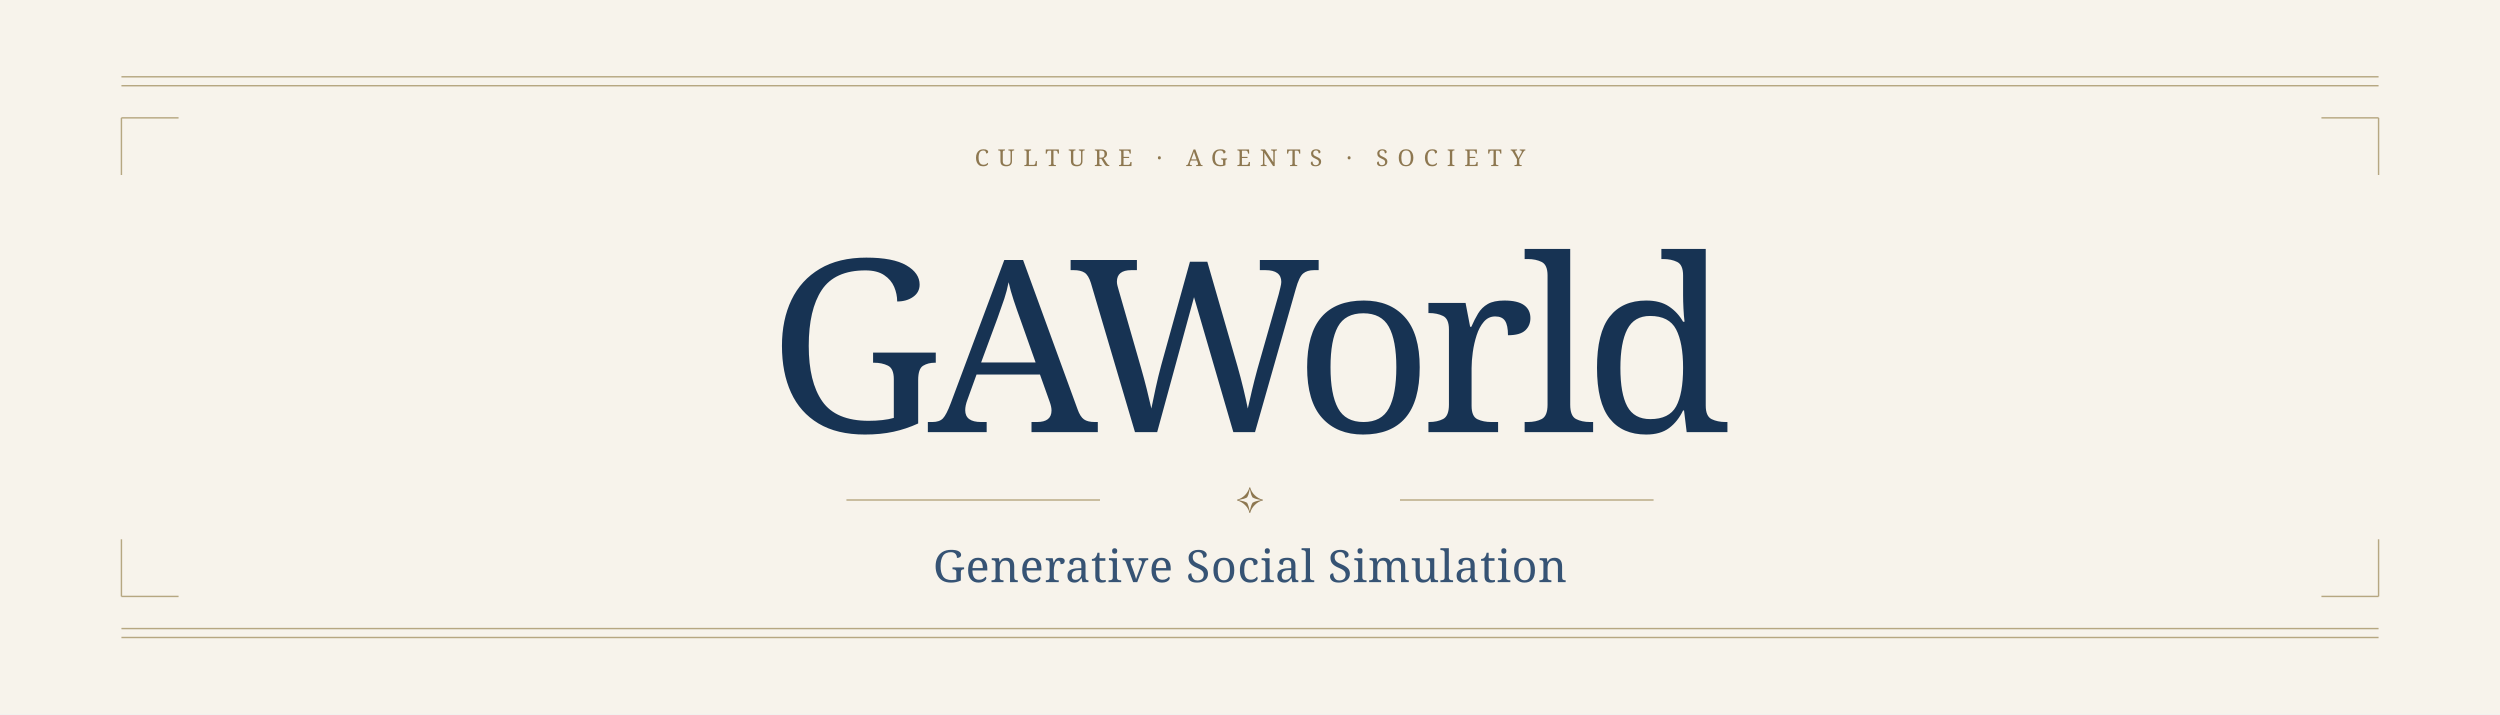
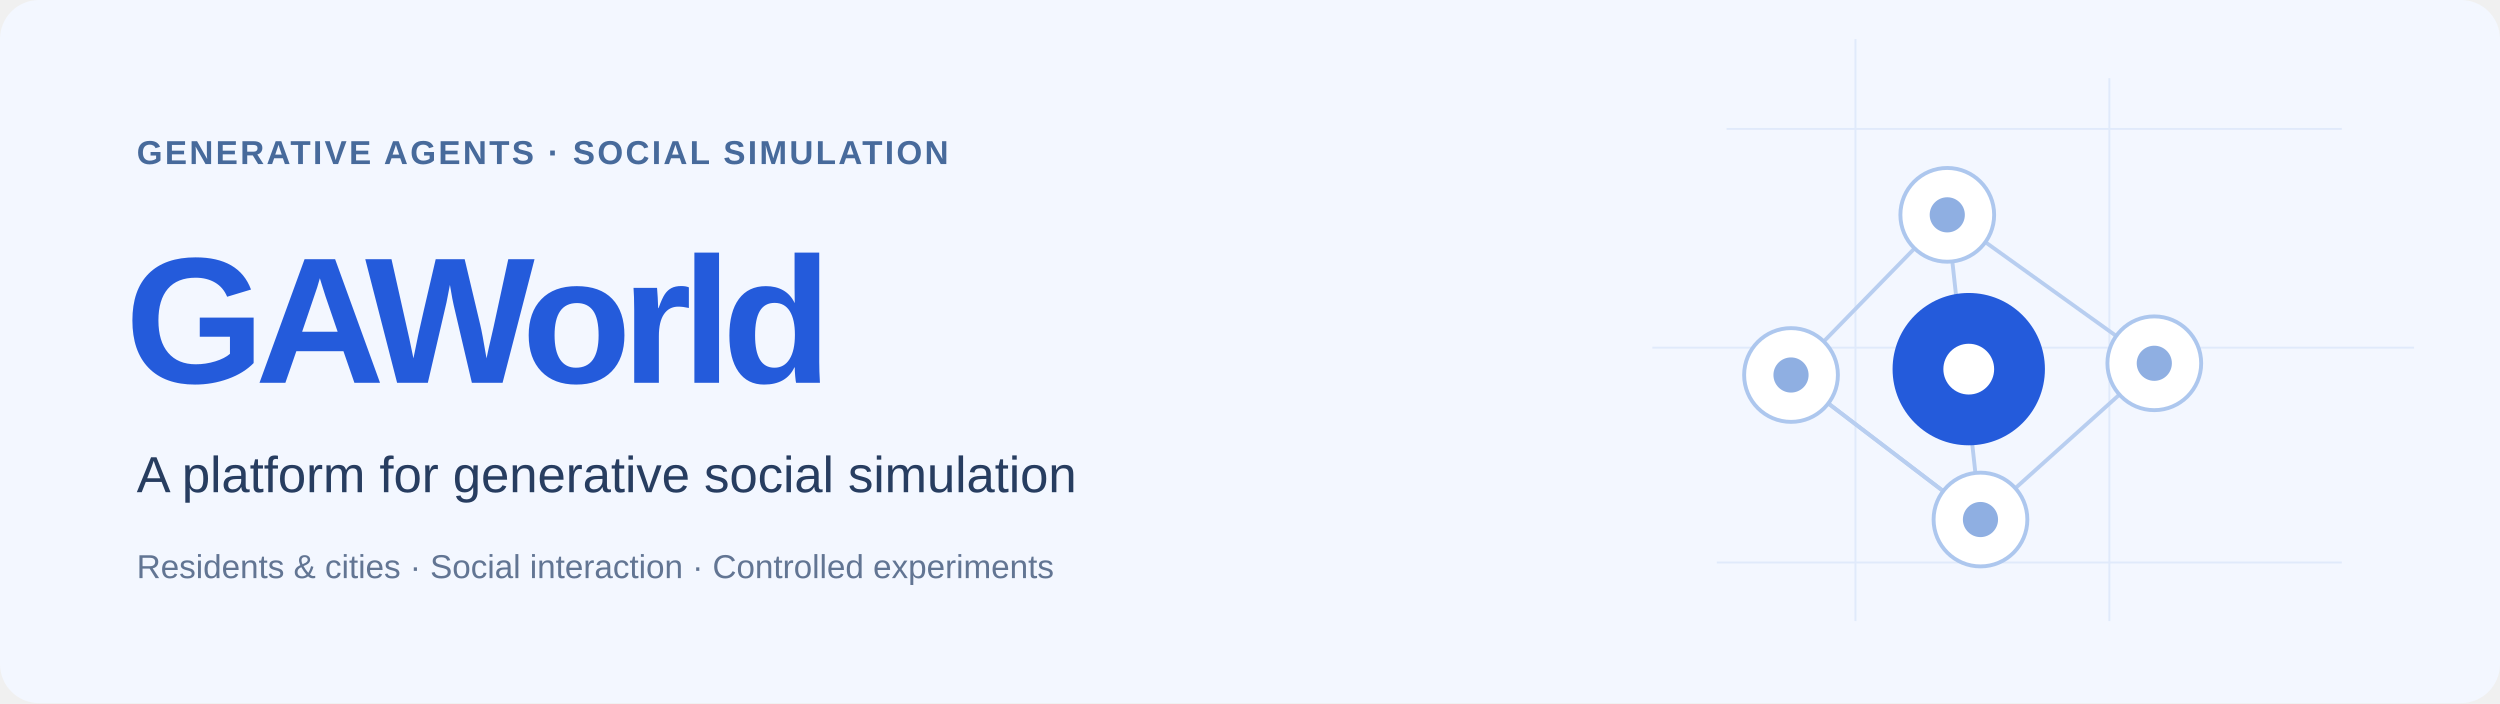
- <svg xmlns="http://www.w3.org/2000/svg" width="1400" height="400" viewBox="0 0 1400 400">
-   <rect width="1400" height="400" fill="#f7f3eb" />
-   <path d="M68 43h1264M68 48h1264M68 352h1264M68 357h1264" stroke="#b6a781" stroke-width=".8" />
-   <g fill="none" stroke="#b6a781" stroke-width=".8">
-     <path d="M68 66v32M68 66h32M1332 66h-32M1332 66v32M68 334v-32M68 334h32M1332 334h-32M1332 334v-32" />
+ <svg xmlns="http://www.w3.org/2000/svg" width="1280" height="360" viewBox="0 0 1280 360" role="img" aria-labelledby="title desc">
+   <rect width="1280" height="360" rx="20" fill="#f3f7ff" />
+   <path d="M884 66h315M950 20v298M1080 40v278M846 178h390M879 288h320" fill="none" stroke="#e0eafb" stroke-width="1" />
+   <g font-family="Arial,Helvetica,sans-serif">
+     <text x="70" y="84" font-size="17" font-weight="600" letter-spacing="1.2" fill="#476a9b">GENERATIVE AGENTS · SOCIAL SIMULATION</text>
+     <text x="64" y="196" font-size="92" font-weight="700" letter-spacing="-5" fill="#245bdb">GAWorld</text>
+     <text x="70" y="252" font-size="26" fill="#273d60">A platform for generative social simulation</text>
+     <text x="70" y="296" font-size="17" fill="#627593">Residents &amp; cities · Social interaction · Controlled experiments</text>
  </g>
-   <text x="700" y="93" text-anchor="middle" fill="#8d7750" font-family="Baskerville,Georgia,serif" font-size="13" letter-spacing="5">CULTURE · AGENTS · SOCIETY</text>
-   <text x="700" y="242" text-anchor="middle" fill="#173353" font-family="Baskerville,Georgia,serif" font-size="135" letter-spacing="-7">GAWorld</text>
-   <path d="M474 280h142M784 280h142" stroke="#b6a781" stroke-width=".8" />
-   <text x="700" y="287" text-anchor="middle" fill="#8d7750" font-family="Georgia,serif" font-size="20">✧</text>
-   <text x="700" y="326" text-anchor="middle" fill="#365374" font-family="Baskerville,Georgia,serif" font-size="25" letter-spacing=".4">Generative Social Simulation</text>
+   <g stroke="#b8cef0" stroke-width="2">
+     <path d="M917 192l80-82 106 76-89 80Z" fill="none" />
+     <path d="M917 192l97 74M997 110l17 156" fill="none" />
+   </g>
+   <g fill="#fff" stroke="#adc7ee" stroke-width="2">
+     <circle cx="917" cy="192" r="24" />
+     <circle cx="997" cy="110" r="24" />
+     <circle cx="1103" cy="186" r="24" />
+     <circle cx="1014" cy="266" r="24" />
+   </g>
+   <circle cx="1008" cy="189" r="39" fill="#245bdb" />
+   <g fill="#8fafe2">
+     <circle cx="917" cy="192" r="9" />
+     <circle cx="997" cy="110" r="9" />
+     <circle cx="1103" cy="186" r="9" />
+     <circle cx="1014" cy="266" r="9" />
+   </g>
+   <circle cx="1008" cy="189" r="13" fill="#fff" />
</svg>
